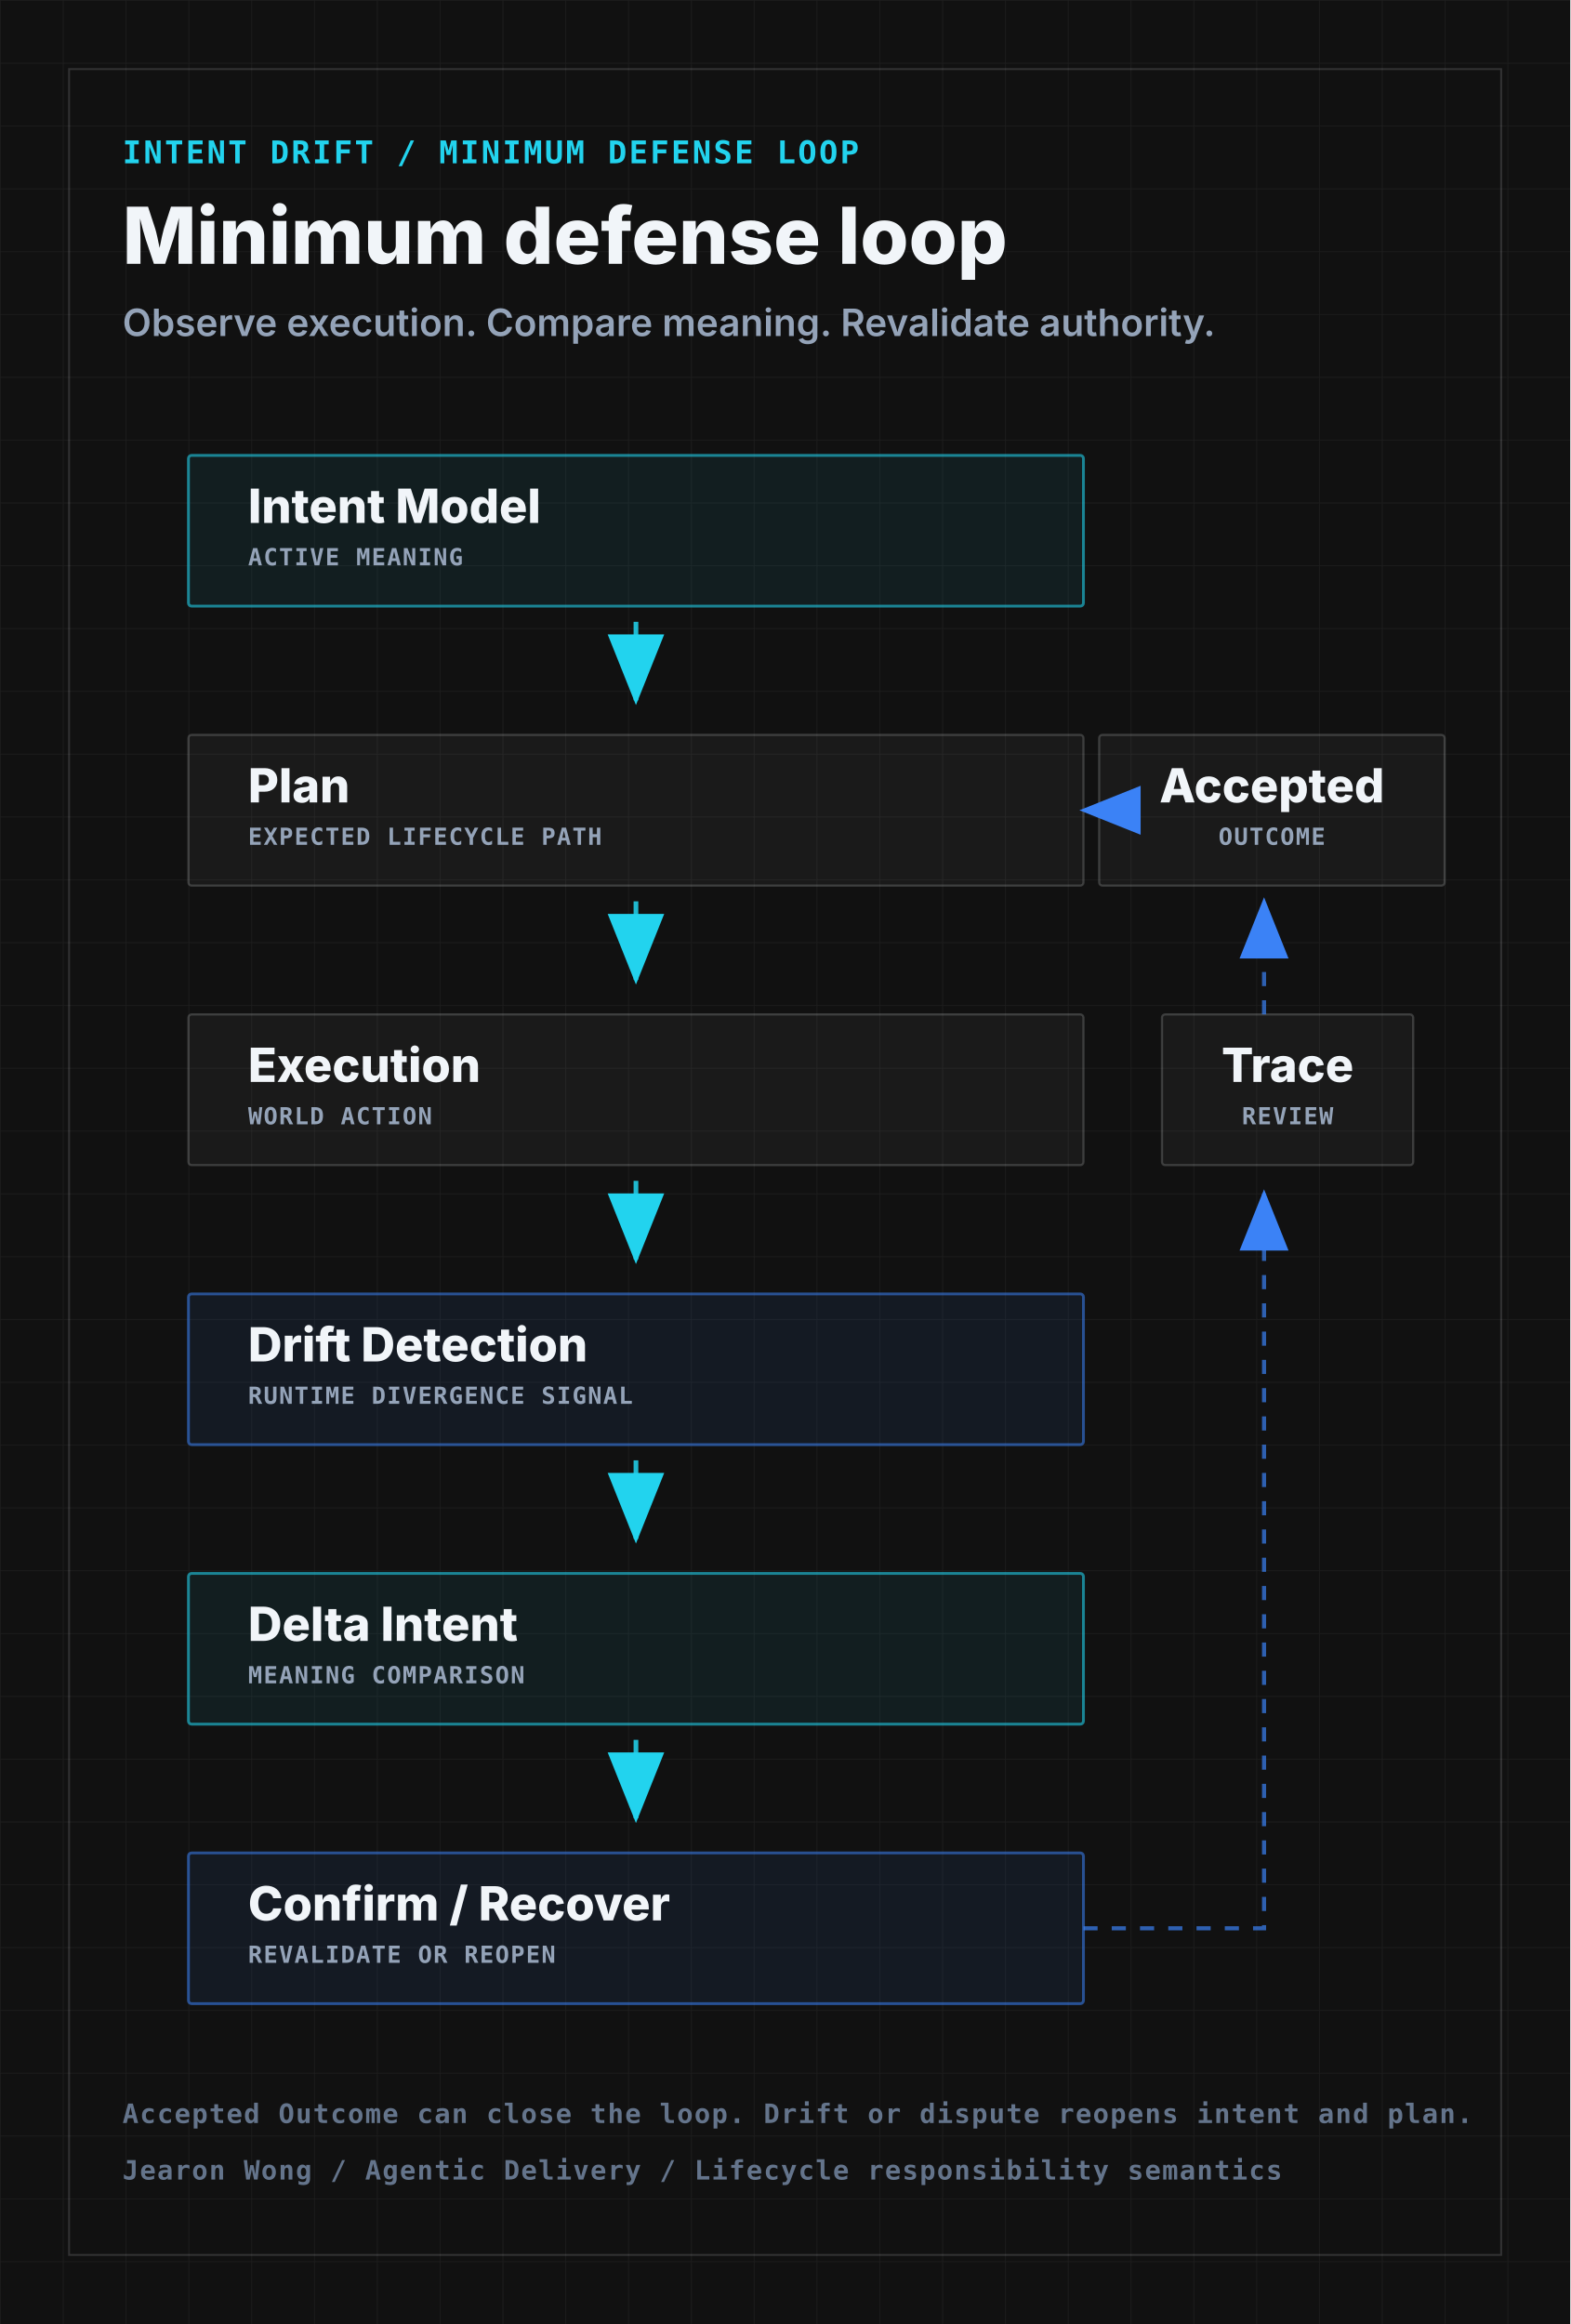
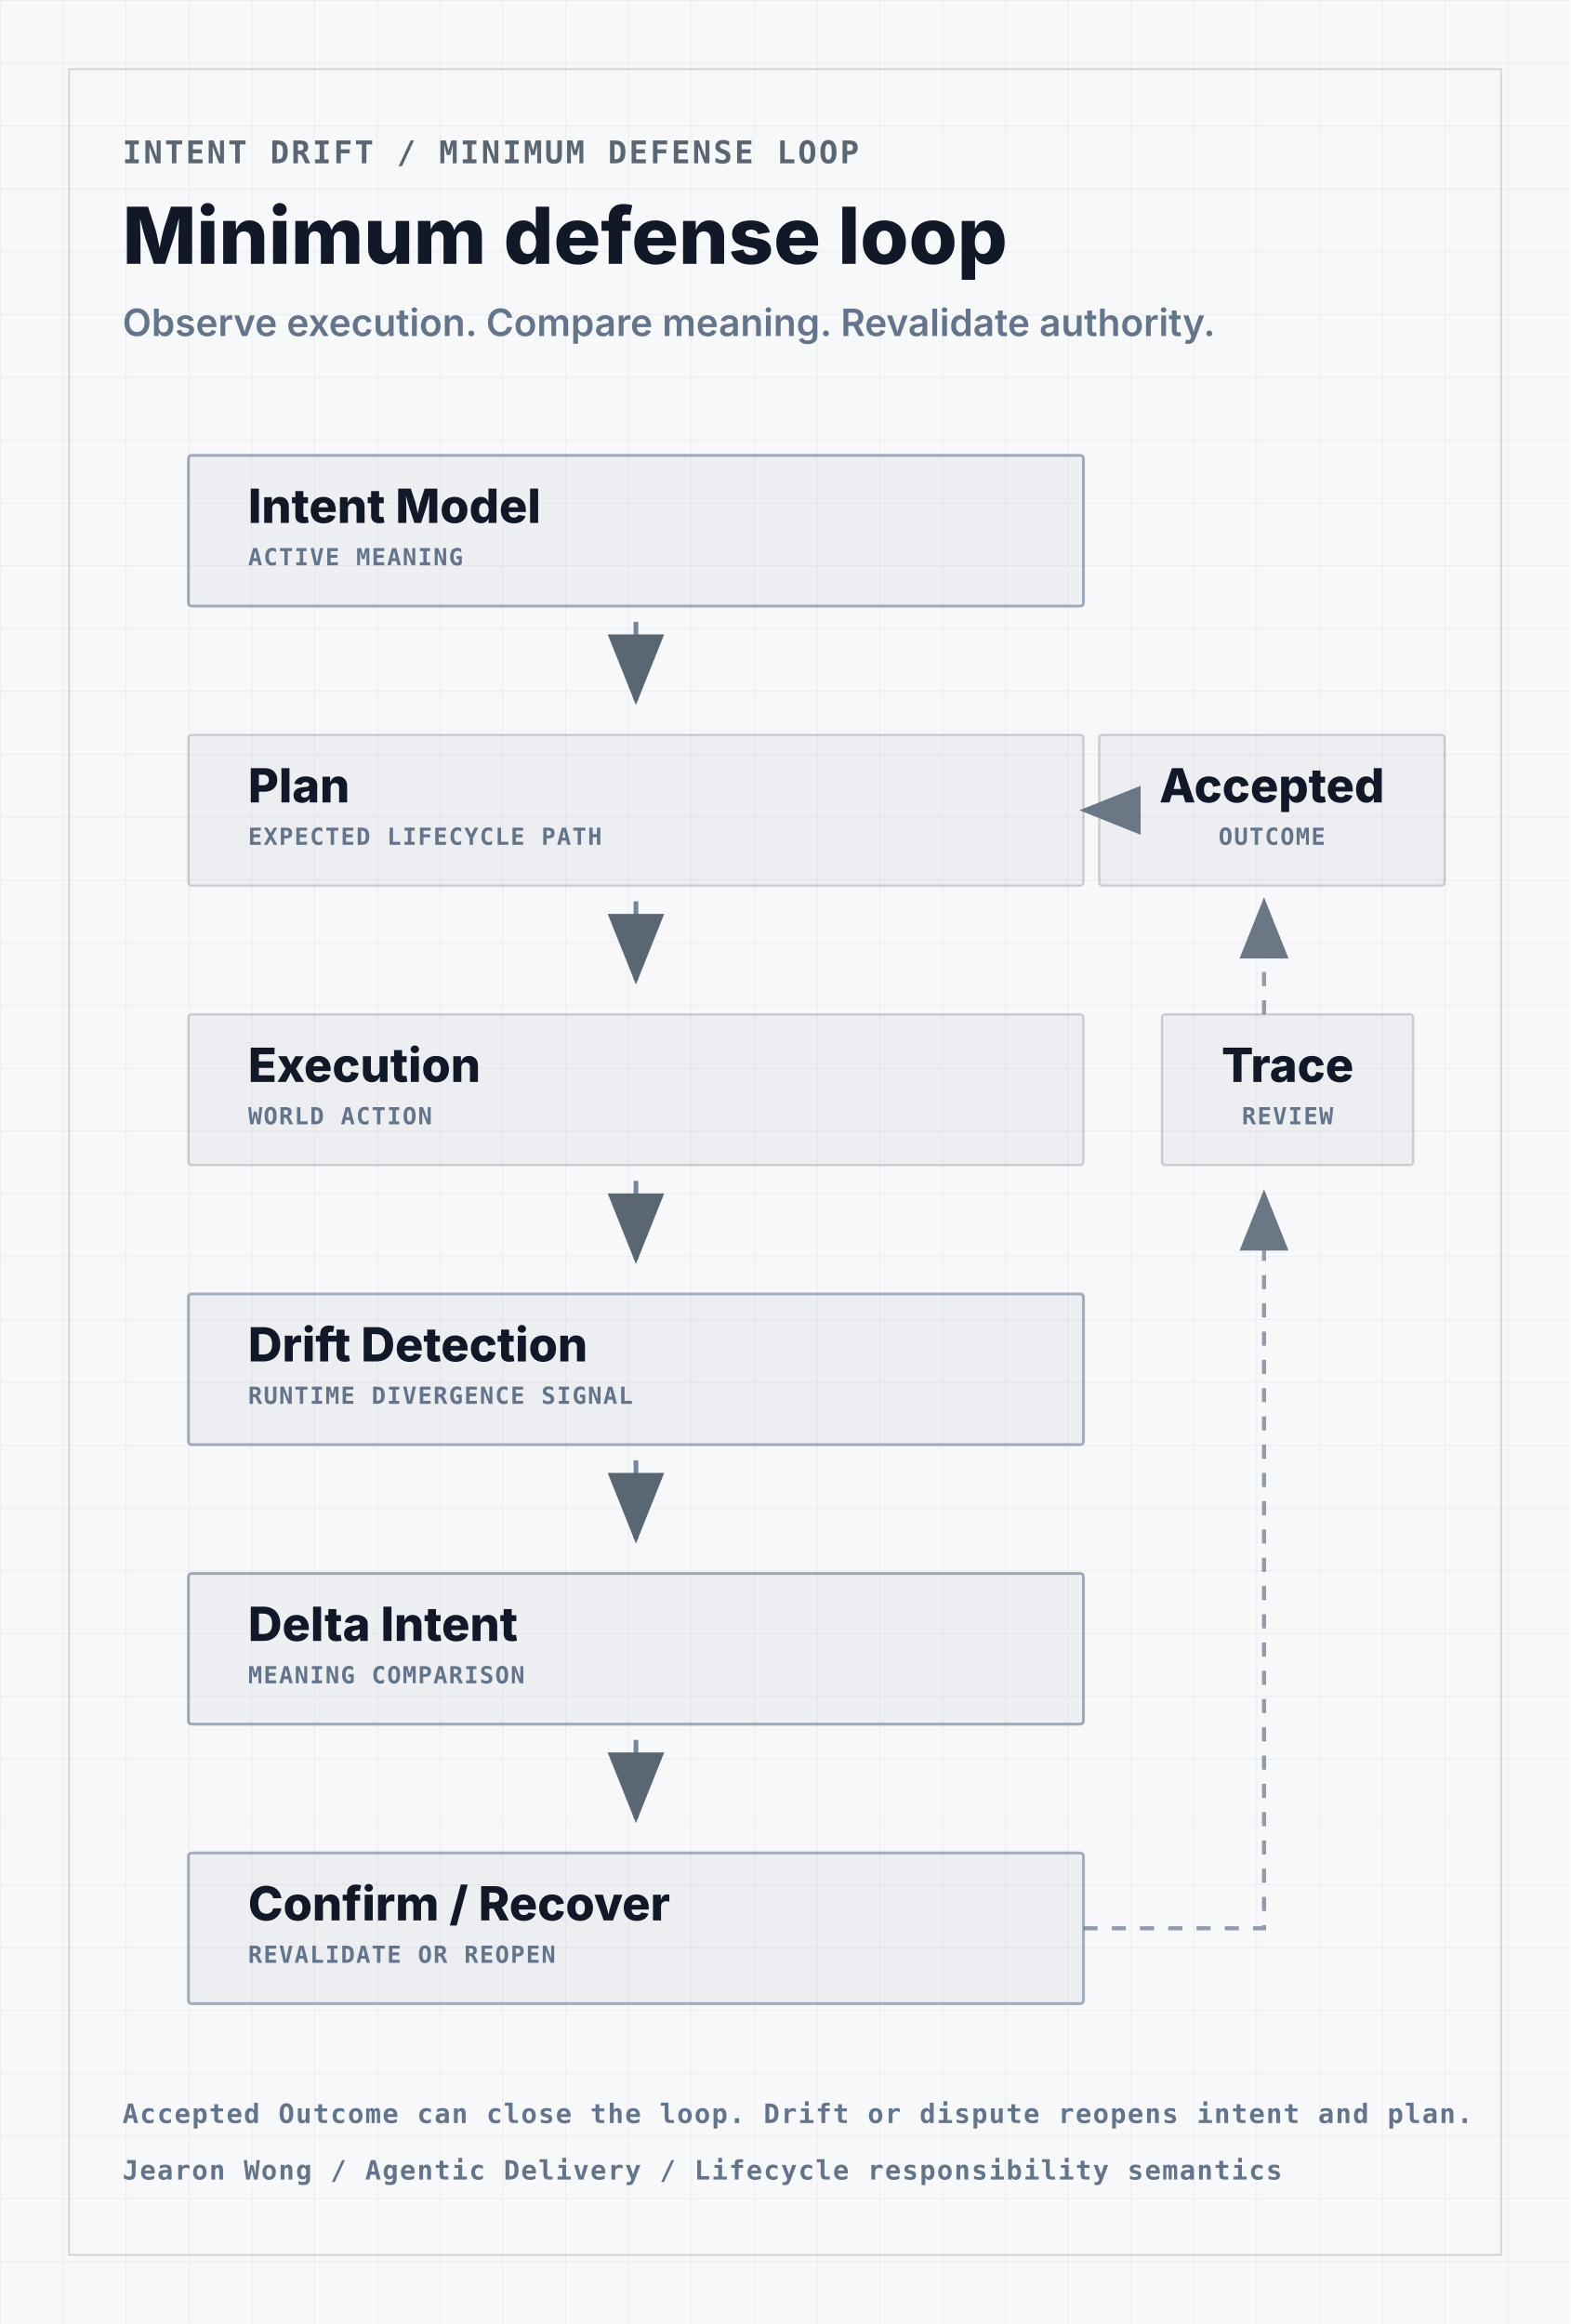
- <svg xmlns="http://www.w3.org/2000/svg" width="1000" height="1480" viewBox="0 0 1000 1480" role="img" aria-labelledby="title desc">
+ <svg xmlns="http://www.w3.org/2000/svg" width="1000" height="1480" viewBox="0 0 1000 1480" role="img" aria-labelledby="title desc" data-visual-system="research-ledger-b" data-media-category="article-figure" data-palette="neutral-structure-functional-blue-semantic-exceptions" data-visual-revision="article-figure-b">
  <defs>
    <style>
-       .bg{fill:#111111}
-       .grid-line{stroke:rgba(241,245,249,0.055);stroke-width:1}
-       .frame{fill:none;stroke:rgba(241,245,249,0.15);stroke-width:1.2}
-       .node{fill:rgba(255,255,255,0.04);stroke:rgba(241,245,249,0.18);stroke-width:1.4}
-       .node-hot{fill:rgba(34,211,238,0.07);stroke:rgba(34,211,238,0.58);stroke-width:1.8}
-       .node-blue{fill:rgba(59,130,246,0.08);stroke:rgba(59,130,246,0.55);stroke-width:1.8}
-       .line{stroke:rgba(34,211,238,0.86);stroke-width:3;fill:none}
-       .feedback{stroke:rgba(59,130,246,0.7);stroke-width:2.6;fill:none;stroke-dasharray:9 9}
-       .kicker{fill:#22d3ee;font:700 20px "JetBrains Mono",Menlo,monospace;letter-spacing:1.4px}
-       .title{fill:#f1f5f9;font:820 50px "Outfit",Inter,sans-serif}
-       .subtitle{fill:#94a3b8;font:560 24px Inter,sans-serif}
-       .label{fill:#f1f5f9;font:800 30px "Outfit",Inter,sans-serif}
-       .small{fill:#94a3b8;font:700 15px "JetBrains Mono",Menlo,monospace;letter-spacing:.8px}
+       .bg{fill:#f7f8fa}
+       .grid-line{stroke:rgba(15,23,42,0.055);stroke-width:1}
+       .frame{fill:none;stroke:rgba(15,23,42,0.15);stroke-width:1.2}
+       .node{fill:rgba(15,23,42,0.04);stroke:rgba(15,23,42,0.18);stroke-width:1.4}
+       .node-emphasis{fill:rgba(100,116,139,0.07);stroke:rgba(100,116,139,0.58);stroke-width:1.8}
+       .node-secondary{fill:rgba(100,116,139,0.08);stroke:rgba(100,116,139,0.55);stroke-width:1.8}
+       .line{stroke:rgba(100,116,139,0.86);stroke-width:3;fill:none}
+       .feedback{stroke:rgba(100,116,139,0.7);stroke-width:2.6;fill:none;stroke-dasharray:9 9}
+       .kicker{fill:#5b6673;font:700 20px "JetBrains Mono",Menlo,monospace;letter-spacing:1.4px}
+       .title{fill:#111827;font:820 50px "Outfit",Inter,sans-serif}
+       .subtitle{fill:#64748b;font:560 24px Inter,sans-serif}
+       .label{fill:#111827;font:800 30px "Outfit",Inter,sans-serif}
+       .small{fill:#64748b;font:700 15px "JetBrains Mono",Menlo,monospace;letter-spacing:.8px}
      .note{fill:#64748b;font:700 17px "JetBrains Mono",Menlo,monospace;letter-spacing:.8px}
    </style>
    <pattern id="grid" width="40" height="40" patternUnits="userSpaceOnUse">
      <path d="M40 0L0 0 0 40" fill="none" class="grid-line" />
    </pattern>
    <marker id="arrow" markerWidth="15" markerHeight="12" refX="14" refY="6" orient="auto">
-       <path d="M0,0 L15,6 L0,12 Z" fill="#22d3ee" />
+       <path d="M0,0 L15,6 L0,12 Z" fill="#5b6673" />
    </marker>
    <marker id="arrowBlue" markerWidth="15" markerHeight="12" refX="14" refY="6" orient="auto">
-       <path d="M0,0 L15,6 L0,12 Z" fill="#3b82f6" />
+       <path d="M0,0 L15,6 L0,12 Z" fill="#6b7785" />
    </marker>
  </defs>
  <rect width="1000" height="1480" class="bg" />
  <rect width="1000" height="1480" fill="url(#grid)" />
  <rect x="44" y="44" width="912" height="1392" class="frame" />
  <text x="78" y="104" class="kicker">INTENT DRIFT / MINIMUM DEFENSE LOOP</text>
  <text x="78" y="168" class="title">Minimum defense loop</text>
  <text x="78" y="214" class="subtitle">Observe execution. Compare meaning. Revalidate authority.</text>
  <g transform="translate(120 290)">
-     <rect width="570" height="96" rx="2" class="node-hot" />
+     <rect width="570" height="96" rx="2" class="node-emphasis" />
    <text x="38" y="43" class="label">Intent Model</text>
    <text x="38" y="70" class="small">ACTIVE MEANING</text>
  </g>
  <path d="M405 396 V446" class="line" marker-end="url(#arrow)" />
  <g transform="translate(120 468)">
    <rect width="570" height="96" rx="2" class="node" />
    <text x="38" y="43" class="label">Plan</text>
    <text x="38" y="70" class="small">EXPECTED LIFECYCLE PATH</text>
  </g>
  <path d="M405 574 V624" class="line" marker-end="url(#arrow)" />
  <g transform="translate(120 646)">
    <rect width="570" height="96" rx="2" class="node" />
    <text x="38" y="43" class="label">Execution</text>
    <text x="38" y="70" class="small">WORLD ACTION</text>
  </g>
  <path d="M405 752 V802" class="line" marker-end="url(#arrow)" />
  <g transform="translate(120 824)">
-     <rect width="570" height="96" rx="2" class="node-blue" />
+     <rect width="570" height="96" rx="2" class="node-secondary" />
    <text x="38" y="43" class="label">Drift Detection</text>
    <text x="38" y="70" class="small">RUNTIME DIVERGENCE SIGNAL</text>
  </g>
  <path d="M405 930 V980" class="line" marker-end="url(#arrow)" />
  <g transform="translate(120 1002)">
-     <rect width="570" height="96" rx="2" class="node-hot" />
+     <rect width="570" height="96" rx="2" class="node-emphasis" />
    <text x="38" y="43" class="label">Delta Intent</text>
    <text x="38" y="70" class="small">MEANING COMPARISON</text>
  </g>
  <path d="M405 1108 V1158" class="line" marker-end="url(#arrow)" />
  <g transform="translate(120 1180)">
-     <rect width="570" height="96" rx="2" class="node-blue" />
+     <rect width="570" height="96" rx="2" class="node-secondary" />
    <text x="38" y="43" class="label">Confirm / Recover</text>
    <text x="38" y="70" class="small">REVALIDATE OR REOPEN</text>
  </g>
  <g transform="translate(740 646)">
    <rect width="160" height="96" rx="2" class="node" />
    <text x="80" y="43" text-anchor="middle" class="label">Trace</text>
    <text x="80" y="70" text-anchor="middle" class="small">REVIEW</text>
  </g>
  <g transform="translate(700 468)">
    <rect width="220" height="96" rx="2" class="node" />
    <text x="110" y="43" text-anchor="middle" class="label">Accepted</text>
    <text x="110" y="70" text-anchor="middle" class="small">OUTCOME</text>
  </g>
  <path d="M690 1228 H805 V760" class="feedback" marker-end="url(#arrowBlue)" />
  <path d="M805 646 V574" class="feedback" marker-end="url(#arrowBlue)" />
  <path d="M700 516 H690" class="feedback" marker-end="url(#arrowBlue)" />
  <text x="78" y="1352" class="note">Accepted Outcome can close the loop. Drift or dispute reopens intent and plan.</text>
  <text x="78" y="1388" class="note">Jearon Wong / Agentic Delivery / Lifecycle responsibility semantics</text>
</svg>
